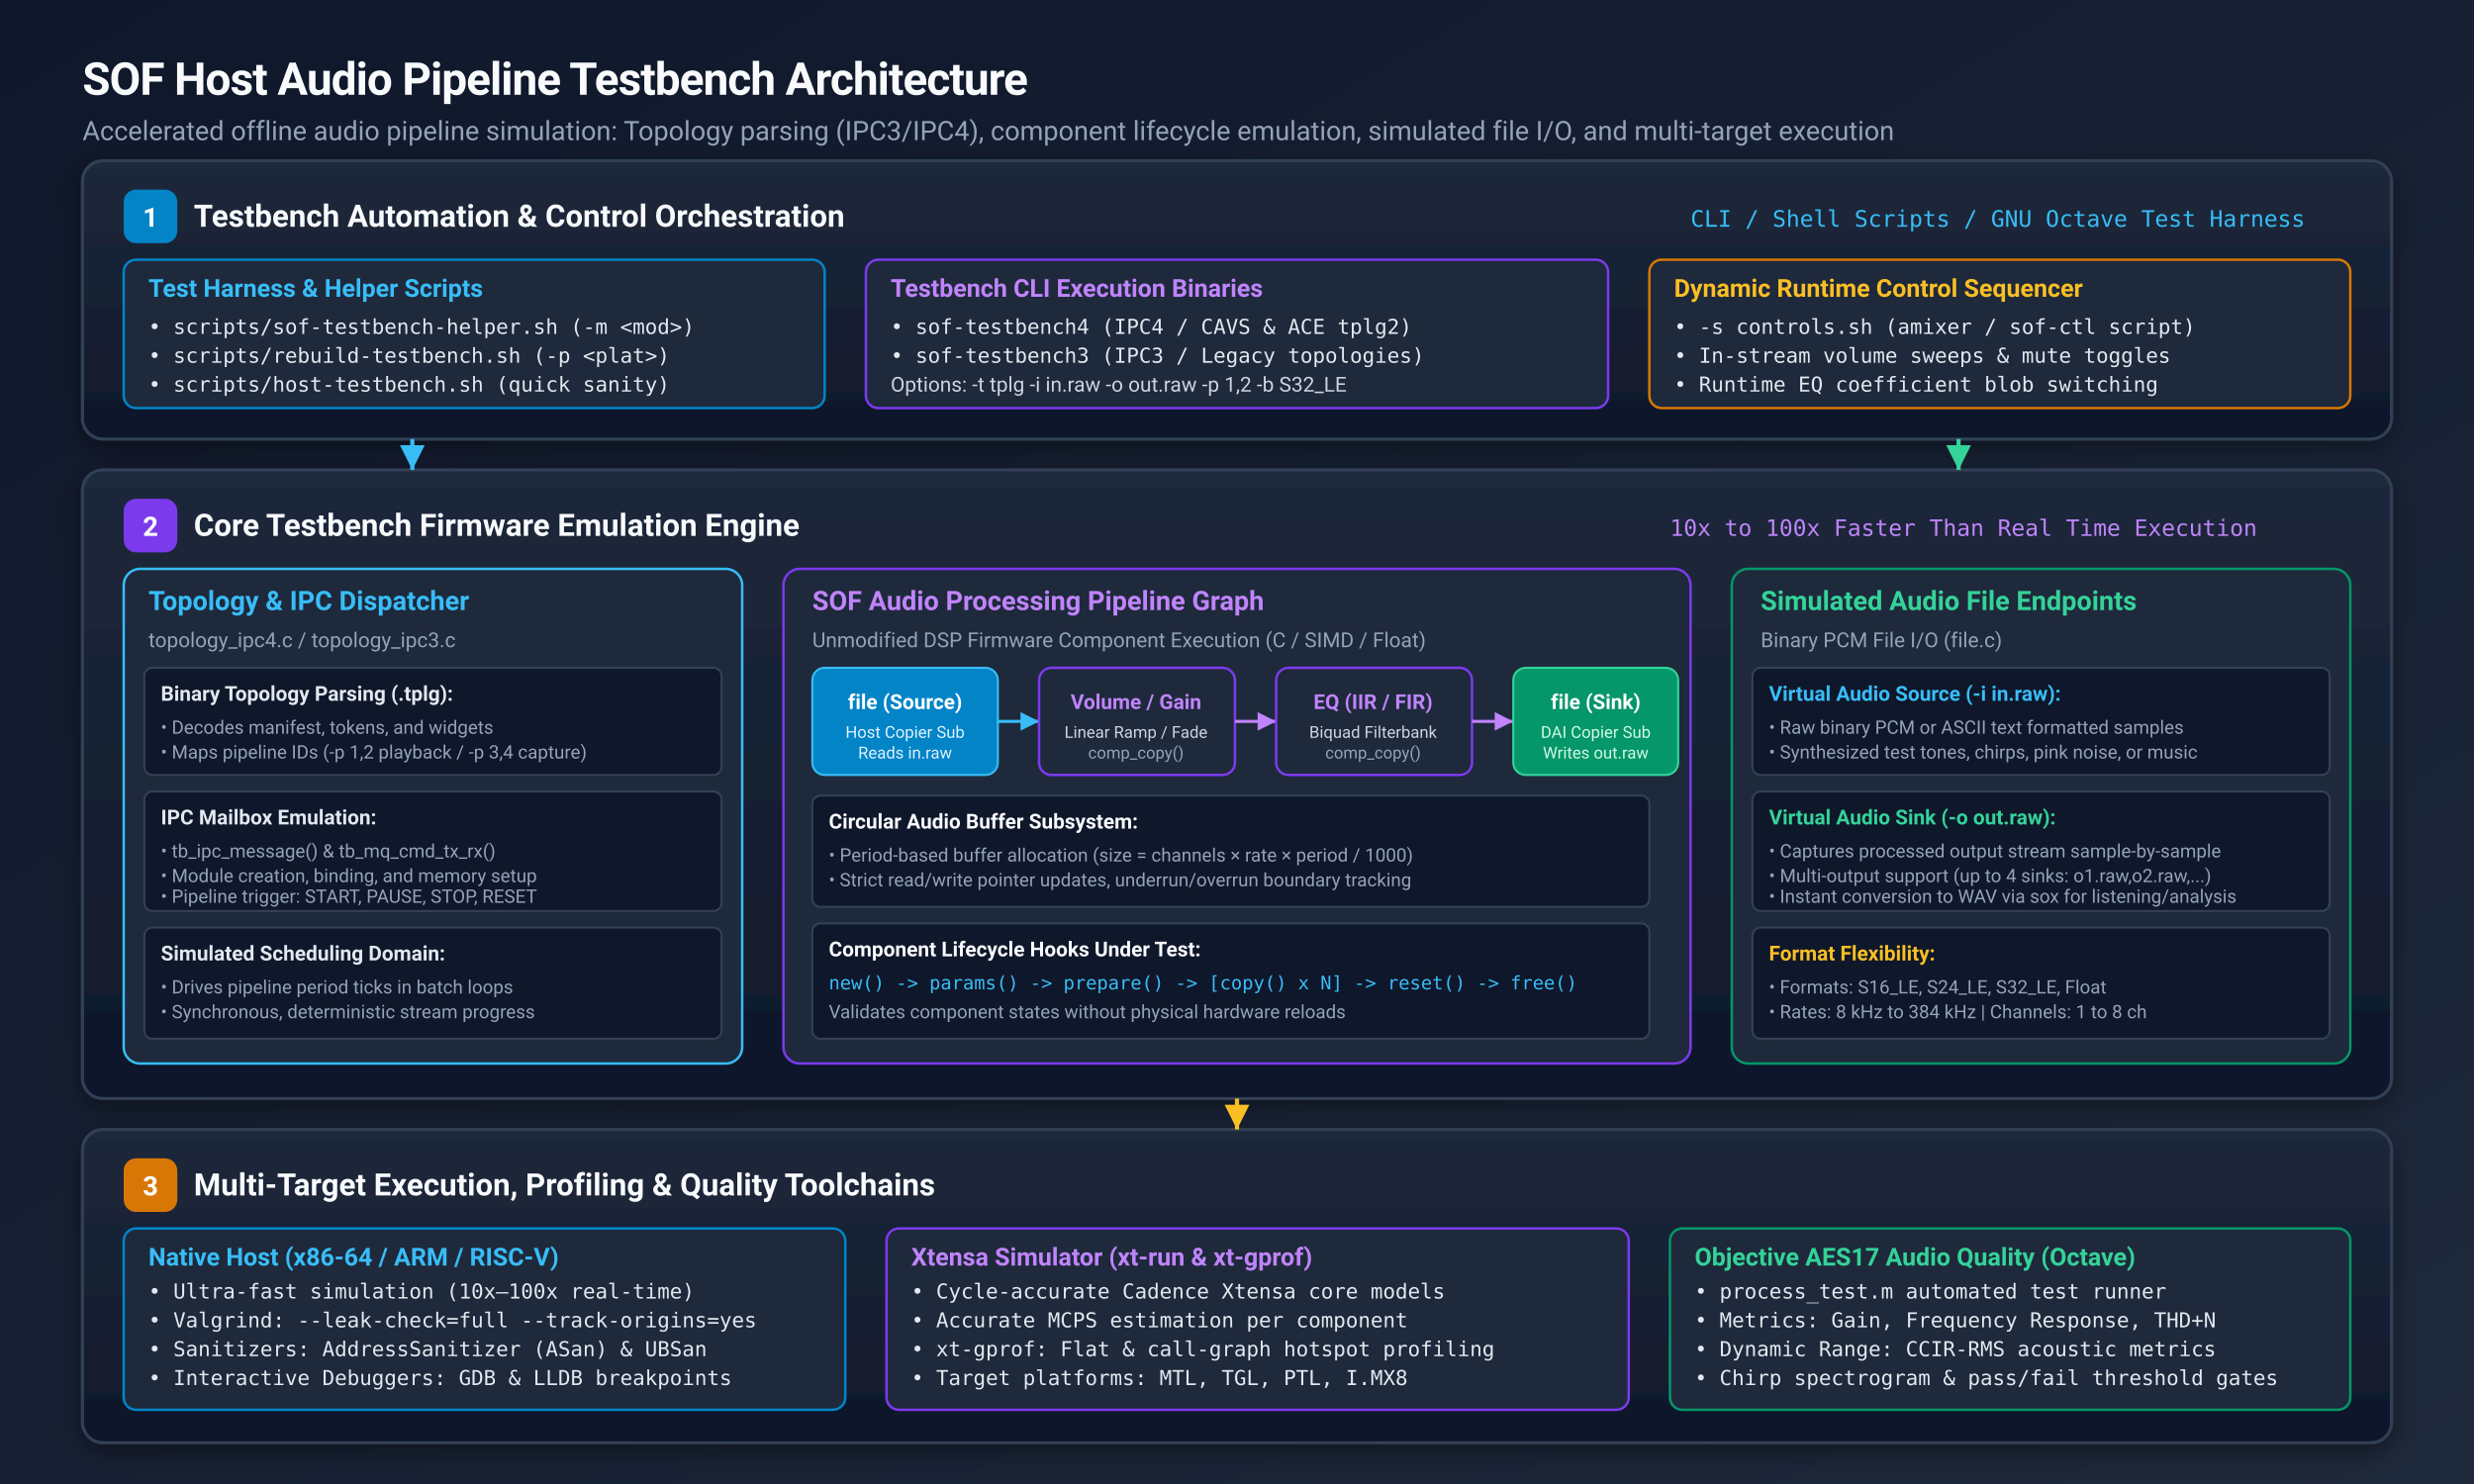
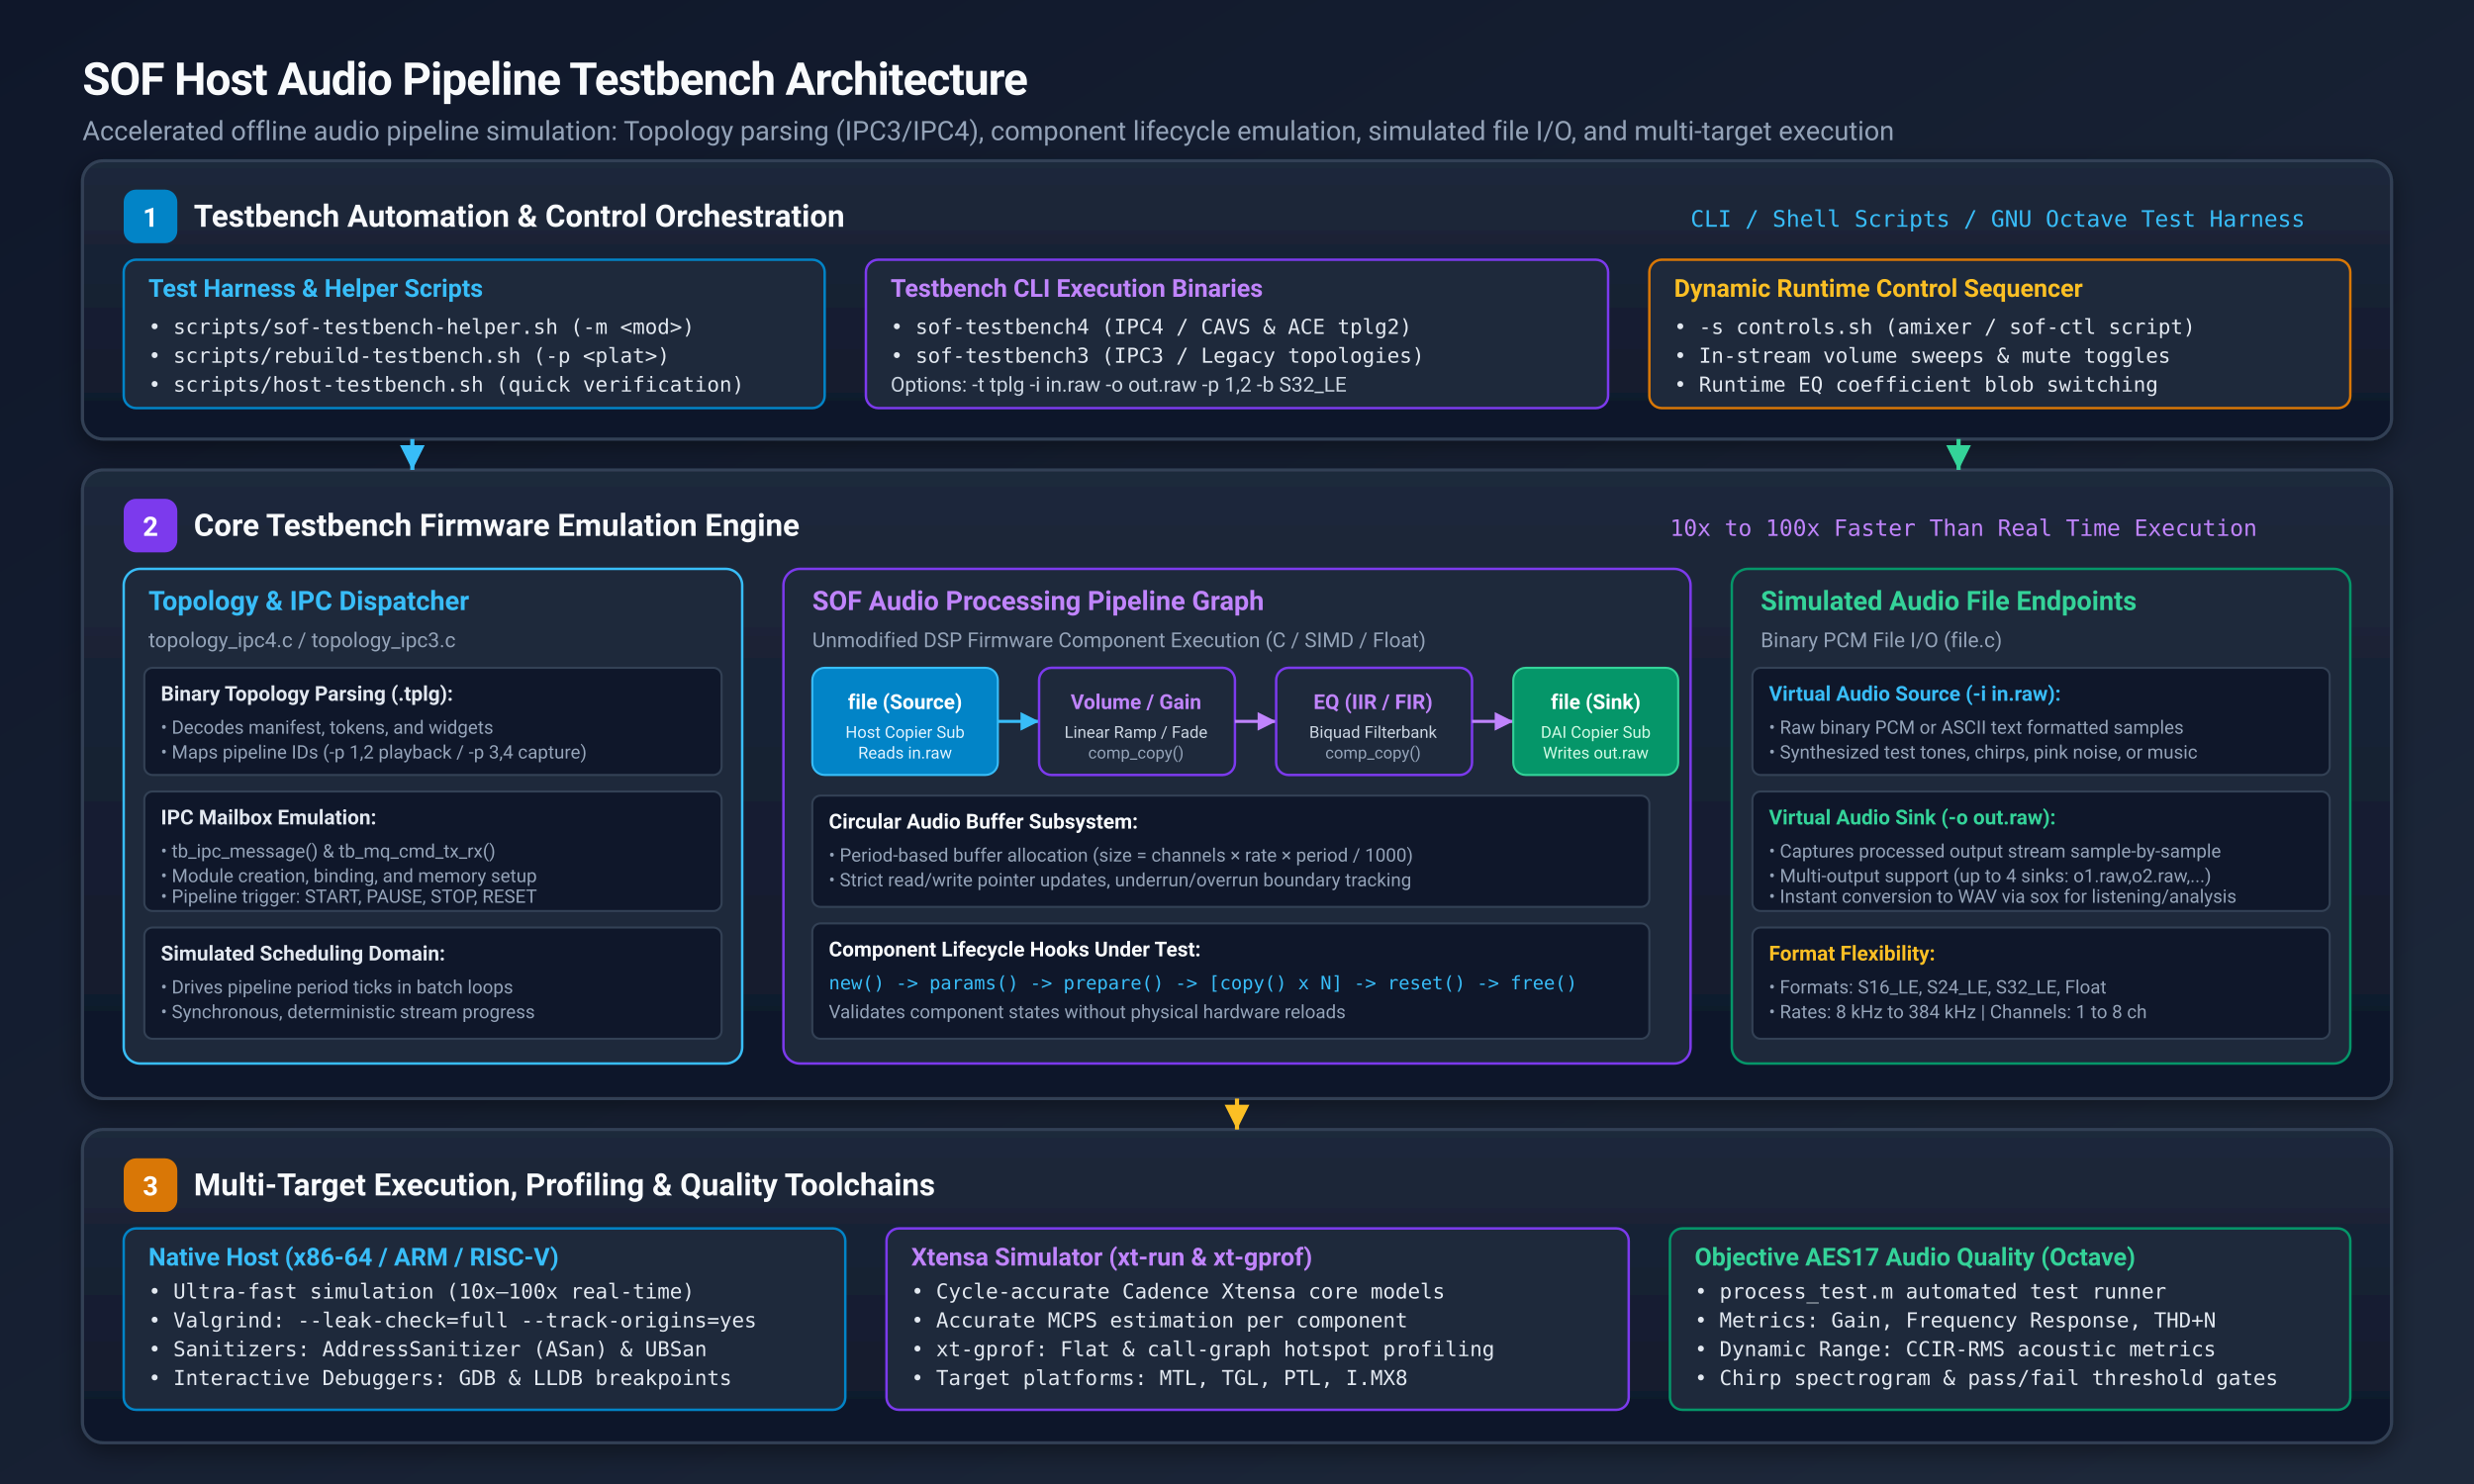
<svg xmlns="http://www.w3.org/2000/svg" viewBox="0 0 1200 720" width="100%" height="100%" style="background:#0f172a; font-family:system-ui, -apple-system, 'Segoe UI', Roboto, Helvetica, Arial, sans-serif;">
  <defs>
    <linearGradient id="bgGrad" x1="0%" y1="0%" x2="100%" y2="100%">
      <stop offset="0%" stop-color="#0f172a" />
      <stop offset="100%" stop-color="#1e293b" />
    </linearGradient>
    <linearGradient id="cardGrad" x1="0%" y1="0%" x2="0%" y2="100%">
      <stop offset="0%" stop-color="#1e293b" />
      <stop offset="100%" stop-color="#0f172a" />
    </linearGradient>
    <linearGradient id="blueGrad" x1="0%" y1="0%" x2="100%" y2="100%">
      <stop offset="0%" stop-color="#0284c7" />
      <stop offset="100%" stop-color="#0369a1" />
    </linearGradient>
    <linearGradient id="purpleGrad" x1="0%" y1="0%" x2="100%" y2="100%">
      <stop offset="0%" stop-color="#7c3aed" />
      <stop offset="100%" stop-color="#6d28d9" />
    </linearGradient>
    <linearGradient id="emeraldGrad" x1="0%" y1="0%" x2="100%" y2="100%">
      <stop offset="0%" stop-color="#059669" />
      <stop offset="100%" stop-color="#047857" />
    </linearGradient>
    <linearGradient id="amberGrad" x1="0%" y1="0%" x2="100%" y2="100%">
      <stop offset="0%" stop-color="#d97706" />
      <stop offset="100%" stop-color="#b45309" />
    </linearGradient>
    <filter id="dropShadow" x="-10%" y="-10%" width="120%" height="120%">
      <feDropShadow dx="0" dy="4" stdDeviation="6" flood-color="#000000" flood-opacity="0.4" />
    </filter>
    <marker id="arrowCyan" markerWidth="8" markerHeight="8" refX="6" refY="4" orient="auto">
      <path d="M 0 1 L 6 4 L 0 7 z" fill="#38bdf8" />
    </marker>
    <marker id="arrowEmerald" markerWidth="8" markerHeight="8" refX="6" refY="4" orient="auto">
      <path d="M 0 1 L 6 4 L 0 7 z" fill="#34d399" />
    </marker>
    <marker id="arrowPurple" markerWidth="8" markerHeight="8" refX="6" refY="4" orient="auto">
      <path d="M 0 1 L 6 4 L 0 7 z" fill="#c084fc" />
    </marker>
    <marker id="arrowAmber" markerWidth="8" markerHeight="8" refX="6" refY="4" orient="auto">
      <path d="M 0 1 L 6 4 L 0 7 z" fill="#fbbf24" />
    </marker>
  </defs>
  <rect width="1200" height="720" fill="url(#bgGrad)" />
  <g transform="translate(40, 24)">
    <text x="0" y="22" fill="#f8fafc" font-size="22" font-weight="700" letter-spacing="-0.02em">SOF Host Audio Pipeline Testbench Architecture</text>
    <text x="0" y="44" fill="#94a3b8" font-size="13">Accelerated offline audio pipeline simulation: Topology parsing (IPC3/IPC4), component lifecycle emulation, simulated file I/O, and multi-target execution</text>
  </g>
  <g transform="translate(40, 78)">
    <rect width="1120" height="135" rx="10" fill="url(#cardGrad)" stroke="#334155" stroke-width="1.5" filter="url(#dropShadow)" />
    <g transform="translate(20, 14)">
      <rect width="26" height="26" rx="6" fill="#0284c7" />
      <text x="13" y="18" fill="#ffffff" font-size="13" font-weight="bold" text-anchor="middle">1</text>
      <text x="34" y="18" fill="#f8fafc" font-size="15" font-weight="600">Testbench Automation &amp; Control Orchestration</text>
      <text x="760" y="18" fill="#38bdf8" font-size="11" font-family="monospace">CLI / Shell Scripts / GNU Octave Test Harness</text>
    </g>
    <g transform="translate(20, 48)">
      <g transform="translate(0, 0)">
        <rect width="340" height="72" rx="6" fill="#1e293b" stroke="#0284c7" stroke-width="1.2" />
        <text x="12" y="18" fill="#38bdf8" font-size="12" font-weight="600">Test Harness &amp; Helper Scripts</text>
        <text x="12" y="36" fill="#e2e8f0" font-size="10" font-family="monospace">• scripts/sof-testbench-helper.sh (-m &lt;mod&gt;)</text>
        <text x="12" y="50" fill="#e2e8f0" font-size="10" font-family="monospace">• scripts/rebuild-testbench.sh (-p &lt;plat&gt;)</text>
-         <text x="12" y="64" fill="#e2e8f0" font-size="10" font-family="monospace">• scripts/host-testbench.sh (quick sanity)</text>
+         <text x="12" y="64" fill="#e2e8f0" font-size="10" font-family="monospace">• scripts/host-testbench.sh (quick verification)</text>
      </g>
      <g transform="translate(360, 0)">
        <rect width="360" height="72" rx="6" fill="#1e293b" stroke="#7c3aed" stroke-width="1.2" />
        <text x="12" y="18" fill="#c084fc" font-size="12" font-weight="600">Testbench CLI Execution Binaries</text>
        <text x="12" y="36" fill="#e2e8f0" font-size="10" font-family="monospace">• sof-testbench4 (IPC4 / CAVS &amp; ACE tplg2)</text>
        <text x="12" y="50" fill="#e2e8f0" font-size="10" font-family="monospace">• sof-testbench3 (IPC3 / Legacy topologies)</text>
        <text x="12" y="64" fill="#cbd5e1" font-size="10">Options: -t tplg -i in.raw -o out.raw -p 1,2 -b S32_LE</text>
      </g>
      <g transform="translate(740, 0)">
        <rect width="340" height="72" rx="6" fill="#1e293b" stroke="#d97706" stroke-width="1.2" />
        <text x="12" y="18" fill="#fbbf24" font-size="12" font-weight="600">Dynamic Runtime Control Sequencer</text>
        <text x="12" y="36" fill="#e2e8f0" font-size="10" font-family="monospace">• -s controls.sh (amixer / sof-ctl script)</text>
        <text x="12" y="50" fill="#e2e8f0" font-size="10" font-family="monospace">• In-stream volume sweeps &amp; mute toggles</text>
        <text x="12" y="64" fill="#e2e8f0" font-size="10" font-family="monospace">• Runtime EQ coefficient blob switching</text>
      </g>
    </g>
  </g>
  <g transform="translate(40, 228)">
    <rect width="1120" height="305" rx="10" fill="url(#cardGrad)" stroke="#334155" stroke-width="1.5" filter="url(#dropShadow)" />
    <g transform="translate(20, 14)">
      <rect width="26" height="26" rx="6" fill="#7c3aed" />
      <text x="13" y="18" fill="#ffffff" font-size="13" font-weight="bold" text-anchor="middle">2</text>
      <text x="34" y="18" fill="#f8fafc" font-size="15" font-weight="600">Core Testbench Firmware Emulation Engine</text>
      <text x="750" y="18" fill="#c084fc" font-size="11" font-family="monospace">10x to 100x Faster Than Real Time Execution</text>
    </g>
    <g transform="translate(20, 48)">
      <rect width="300" height="240" rx="8" fill="#1e293b" stroke="#38bdf8" stroke-width="1.2" />
      <text x="12" y="20" fill="#38bdf8" font-size="13" font-weight="bold">Topology &amp; IPC Dispatcher</text>
      <text x="12" y="38" fill="#94a3b8" font-size="10">topology_ipc4.c / topology_ipc3.c</text>
      <g transform="translate(10, 48)">
        <rect width="280" height="52" rx="4" fill="#0f172a" stroke="#334155" stroke-width="1" />
        <text x="8" y="16" fill="#e2e8f0" font-size="10" font-weight="600">Binary Topology Parsing (.tplg):</text>
        <text x="8" y="32" fill="#94a3b8" font-size="9">• Decodes manifest, tokens, and widgets</text>
        <text x="8" y="44" fill="#94a3b8" font-size="9">• Maps pipeline IDs (-p 1,2 playback / -p 3,4 capture)</text>
      </g>
      <g transform="translate(10, 108)">
        <rect width="280" height="58" rx="4" fill="#0f172a" stroke="#334155" stroke-width="1" />
        <text x="8" y="16" fill="#e2e8f0" font-size="10" font-weight="600">IPC Mailbox Emulation:</text>
        <text x="8" y="32" fill="#94a3b8" font-size="9">• tb_ipc_message() &amp; tb_mq_cmd_tx_rx()</text>
        <text x="8" y="44" fill="#94a3b8" font-size="9">• Module creation, binding, and memory setup</text>
        <text x="8" y="54" fill="#94a3b8" font-size="9">• Pipeline trigger: START, PAUSE, STOP, RESET</text>
      </g>
      <g transform="translate(10, 174)">
        <rect width="280" height="54" rx="4" fill="#0f172a" stroke="#334155" stroke-width="1" />
        <text x="8" y="16" fill="#e2e8f0" font-size="10" font-weight="600">Simulated Scheduling Domain:</text>
        <text x="8" y="32" fill="#94a3b8" font-size="9">• Drives pipeline period ticks in batch loops</text>
        <text x="8" y="44" fill="#94a3b8" font-size="9">• Synchronous, deterministic stream progress</text>
      </g>
    </g>
    <g transform="translate(340, 48)">
      <rect width="440" height="240" rx="8" fill="#1e293b" stroke="#7c3aed" stroke-width="1.2" />
      <text x="14" y="20" fill="#c084fc" font-size="13" font-weight="bold">SOF Audio Processing Pipeline Graph</text>
      <text x="14" y="38" fill="#94a3b8" font-size="10">Unmodified DSP Firmware Component Execution (C / SIMD / Float)</text>
      <g transform="translate(14, 48)">
        <rect x="0" y="0" width="90" height="52" rx="6" fill="#0284c7" stroke="#38bdf8" stroke-width="1" />
        <text x="45" y="20" fill="#ffffff" font-size="10" font-weight="bold" text-anchor="middle">file (Source)</text>
        <text x="45" y="34" fill="#e0f2fe" font-size="8" text-anchor="middle">Host Copier Sub</text>
        <text x="45" y="44" fill="#e0f2fe" font-size="8" text-anchor="middle">Reads in.raw</text>
        <path d="M 90 26 L 110 26" stroke="#38bdf8" stroke-width="1.5" marker-end="url(#arrowCyan)" fill="none" />
        <rect x="110" y="0" width="95" height="52" rx="6" fill="#1e293b" stroke="#7c3aed" stroke-width="1.2" />
        <text x="157" y="20" fill="#c084fc" font-size="10" font-weight="bold" text-anchor="middle">Volume / Gain</text>
        <text x="157" y="34" fill="#cbd5e1" font-size="8" text-anchor="middle">Linear Ramp / Fade</text>
        <text x="157" y="44" fill="#94a3b8" font-size="8" text-anchor="middle">comp_copy()</text>
        <path d="M 205 26 L 225 26" stroke="#c084fc" stroke-width="1.5" marker-end="url(#arrowPurple)" fill="none" />
        <rect x="225" y="0" width="95" height="52" rx="6" fill="#1e293b" stroke="#7c3aed" stroke-width="1.2" />
        <text x="272" y="20" fill="#c084fc" font-size="10" font-weight="bold" text-anchor="middle">EQ (IIR / FIR)</text>
        <text x="272" y="34" fill="#cbd5e1" font-size="8" text-anchor="middle">Biquad Filterbank</text>
        <text x="272" y="44" fill="#94a3b8" font-size="8" text-anchor="middle">comp_copy()</text>
        <path d="M 320 26 L 340 26" stroke="#c084fc" stroke-width="1.5" marker-end="url(#arrowPurple)" fill="none" />
        <rect x="340" y="0" width="80" height="52" rx="6" fill="#059669" stroke="#34d399" stroke-width="1" />
        <text x="380" y="20" fill="#ffffff" font-size="10" font-weight="bold" text-anchor="middle">file (Sink)</text>
        <text x="380" y="34" fill="#d1fae5" font-size="8" text-anchor="middle">DAI Copier Sub</text>
        <text x="380" y="44" fill="#d1fae5" font-size="8" text-anchor="middle">Writes out.raw</text>
      </g>
      <g transform="translate(14, 110)">
        <rect width="406" height="54" rx="4" fill="#0f172a" stroke="#334155" stroke-width="1" />
        <text x="8" y="16" fill="#f8fafc" font-size="10" font-weight="600">Circular Audio Buffer Subsystem:</text>
        <text x="8" y="32" fill="#94a3b8" font-size="9">• Period-based buffer allocation (size = channels × rate × period / 1000)</text>
        <text x="8" y="44" fill="#94a3b8" font-size="9">• Strict read/write pointer updates, underrun/overrun boundary tracking</text>
      </g>
      <g transform="translate(14, 172)">
        <rect width="406" height="56" rx="4" fill="#0f172a" stroke="#334155" stroke-width="1" />
        <text x="8" y="16" fill="#f8fafc" font-size="10" font-weight="600">Component Lifecycle Hooks Under Test:</text>
        <text x="8" y="32" fill="#38bdf8" font-size="9" font-family="monospace">new() -&gt; params() -&gt; prepare() -&gt; [copy() x N] -&gt; reset() -&gt; free()</text>
        <text x="8" y="46" fill="#94a3b8" font-size="9">Validates component states without physical hardware reloads</text>
      </g>
    </g>
    <g transform="translate(800, 48)">
      <rect width="300" height="240" rx="8" fill="#1e293b" stroke="#059669" stroke-width="1.2" />
      <text x="14" y="20" fill="#34d399" font-size="13" font-weight="bold">Simulated Audio File Endpoints</text>
      <text x="14" y="38" fill="#94a3b8" font-size="10">Binary PCM File I/O (file.c)</text>
      <g transform="translate(10, 48)">
        <rect width="280" height="52" rx="4" fill="#0f172a" stroke="#334155" stroke-width="1" />
        <text x="8" y="16" fill="#38bdf8" font-size="10" font-weight="600">Virtual Audio Source (-i in.raw):</text>
        <text x="8" y="32" fill="#94a3b8" font-size="9">• Raw binary PCM or ASCII text formatted samples</text>
        <text x="8" y="44" fill="#94a3b8" font-size="9">• Synthesized test tones, chirps, pink noise, or music</text>
      </g>
      <g transform="translate(10, 108)">
        <rect width="280" height="58" rx="4" fill="#0f172a" stroke="#334155" stroke-width="1" />
        <text x="8" y="16" fill="#34d399" font-size="10" font-weight="600">Virtual Audio Sink (-o out.raw):</text>
        <text x="8" y="32" fill="#94a3b8" font-size="9">• Captures processed output stream sample-by-sample</text>
        <text x="8" y="44" fill="#94a3b8" font-size="9">• Multi-output support (up to 4 sinks: o1.raw,o2.raw,...)</text>
        <text x="8" y="54" fill="#94a3b8" font-size="9">• Instant conversion to WAV via sox for listening/analysis</text>
      </g>
      <g transform="translate(10, 174)">
        <rect width="280" height="54" rx="4" fill="#0f172a" stroke="#334155" stroke-width="1" />
        <text x="8" y="16" fill="#fbbf24" font-size="10" font-weight="600">Format Flexibility:</text>
        <text x="8" y="32" fill="#94a3b8" font-size="9">• Formats: S16_LE, S24_LE, S32_LE, Float</text>
        <text x="8" y="44" fill="#94a3b8" font-size="9">• Rates: 8 kHz to 384 kHz | Channels: 1 to 8 ch</text>
      </g>
    </g>
  </g>
  <g transform="translate(40, 548)">
    <rect width="1120" height="152" rx="10" fill="url(#cardGrad)" stroke="#334155" stroke-width="1.5" filter="url(#dropShadow)" />
    <g transform="translate(20, 14)">
      <rect width="26" height="26" rx="6" fill="#d97706" />
      <text x="13" y="18" fill="#ffffff" font-size="13" font-weight="bold" text-anchor="middle">3</text>
      <text x="34" y="18" fill="#f8fafc" font-size="15" font-weight="600">Multi-Target Execution, Profiling &amp; Quality Toolchains</text>
    </g>
    <g transform="translate(20, 48)">
      <g transform="translate(0, 0)">
        <rect width="350" height="88" rx="6" fill="#1e293b" stroke="#0284c7" stroke-width="1.2" />
        <text x="12" y="18" fill="#38bdf8" font-size="12" font-weight="600">Native Host (x86-64 / ARM / RISC-V)</text>
        <text x="12" y="34" fill="#e2e8f0" font-size="10" font-family="monospace">• Ultra-fast simulation (10x–100x real-time)</text>
        <text x="12" y="48" fill="#e2e8f0" font-size="10" font-family="monospace">• Valgrind: --leak-check=full --track-origins=yes</text>
        <text x="12" y="62" fill="#e2e8f0" font-size="10" font-family="monospace">• Sanitizers: AddressSanitizer (ASan) &amp; UBSan</text>
        <text x="12" y="76" fill="#e2e8f0" font-size="10" font-family="monospace">• Interactive Debuggers: GDB &amp; LLDB breakpoints</text>
      </g>
      <g transform="translate(370, 0)">
        <rect width="360" height="88" rx="6" fill="#1e293b" stroke="#7c3aed" stroke-width="1.2" />
        <text x="12" y="18" fill="#c084fc" font-size="12" font-weight="600">Xtensa Simulator (xt-run &amp; xt-gprof)</text>
        <text x="12" y="34" fill="#e2e8f0" font-size="10" font-family="monospace">• Cycle-accurate Cadence Xtensa core models</text>
        <text x="12" y="48" fill="#e2e8f0" font-size="10" font-family="monospace">• Accurate MCPS estimation per component</text>
        <text x="12" y="62" fill="#e2e8f0" font-size="10" font-family="monospace">• xt-gprof: Flat &amp; call-graph hotspot profiling</text>
        <text x="12" y="76" fill="#e2e8f0" font-size="10" font-family="monospace">• Target platforms: MTL, TGL, PTL, I.MX8</text>
      </g>
      <g transform="translate(750, 0)">
        <rect width="330" height="88" rx="6" fill="#1e293b" stroke="#059669" stroke-width="1.2" />
        <text x="12" y="18" fill="#34d399" font-size="12" font-weight="600">Objective AES17 Audio Quality (Octave)</text>
        <text x="12" y="34" fill="#e2e8f0" font-size="10" font-family="monospace">• process_test.m automated test runner</text>
        <text x="12" y="48" fill="#e2e8f0" font-size="10" font-family="monospace">• Metrics: Gain, Frequency Response, THD+N</text>
        <text x="12" y="62" fill="#e2e8f0" font-size="10" font-family="monospace">• Dynamic Range: CCIR-RMS acoustic metrics</text>
        <text x="12" y="76" fill="#e2e8f0" font-size="10" font-family="monospace">• Chirp spectrogram &amp; pass/fail threshold gates</text>
      </g>
    </g>
  </g>
  <path d="M 200 213 L 200 228" stroke="#38bdf8" stroke-width="2" marker-end="url(#arrowCyan)" fill="none" />
  <path d="M 950 213 L 950 228" stroke="#34d399" stroke-width="2" marker-end="url(#arrowEmerald)" fill="none" />
  <path d="M 600 533 L 600 548" stroke="#fbbf24" stroke-width="2" marker-end="url(#arrowAmber)" fill="none" />
</svg>
